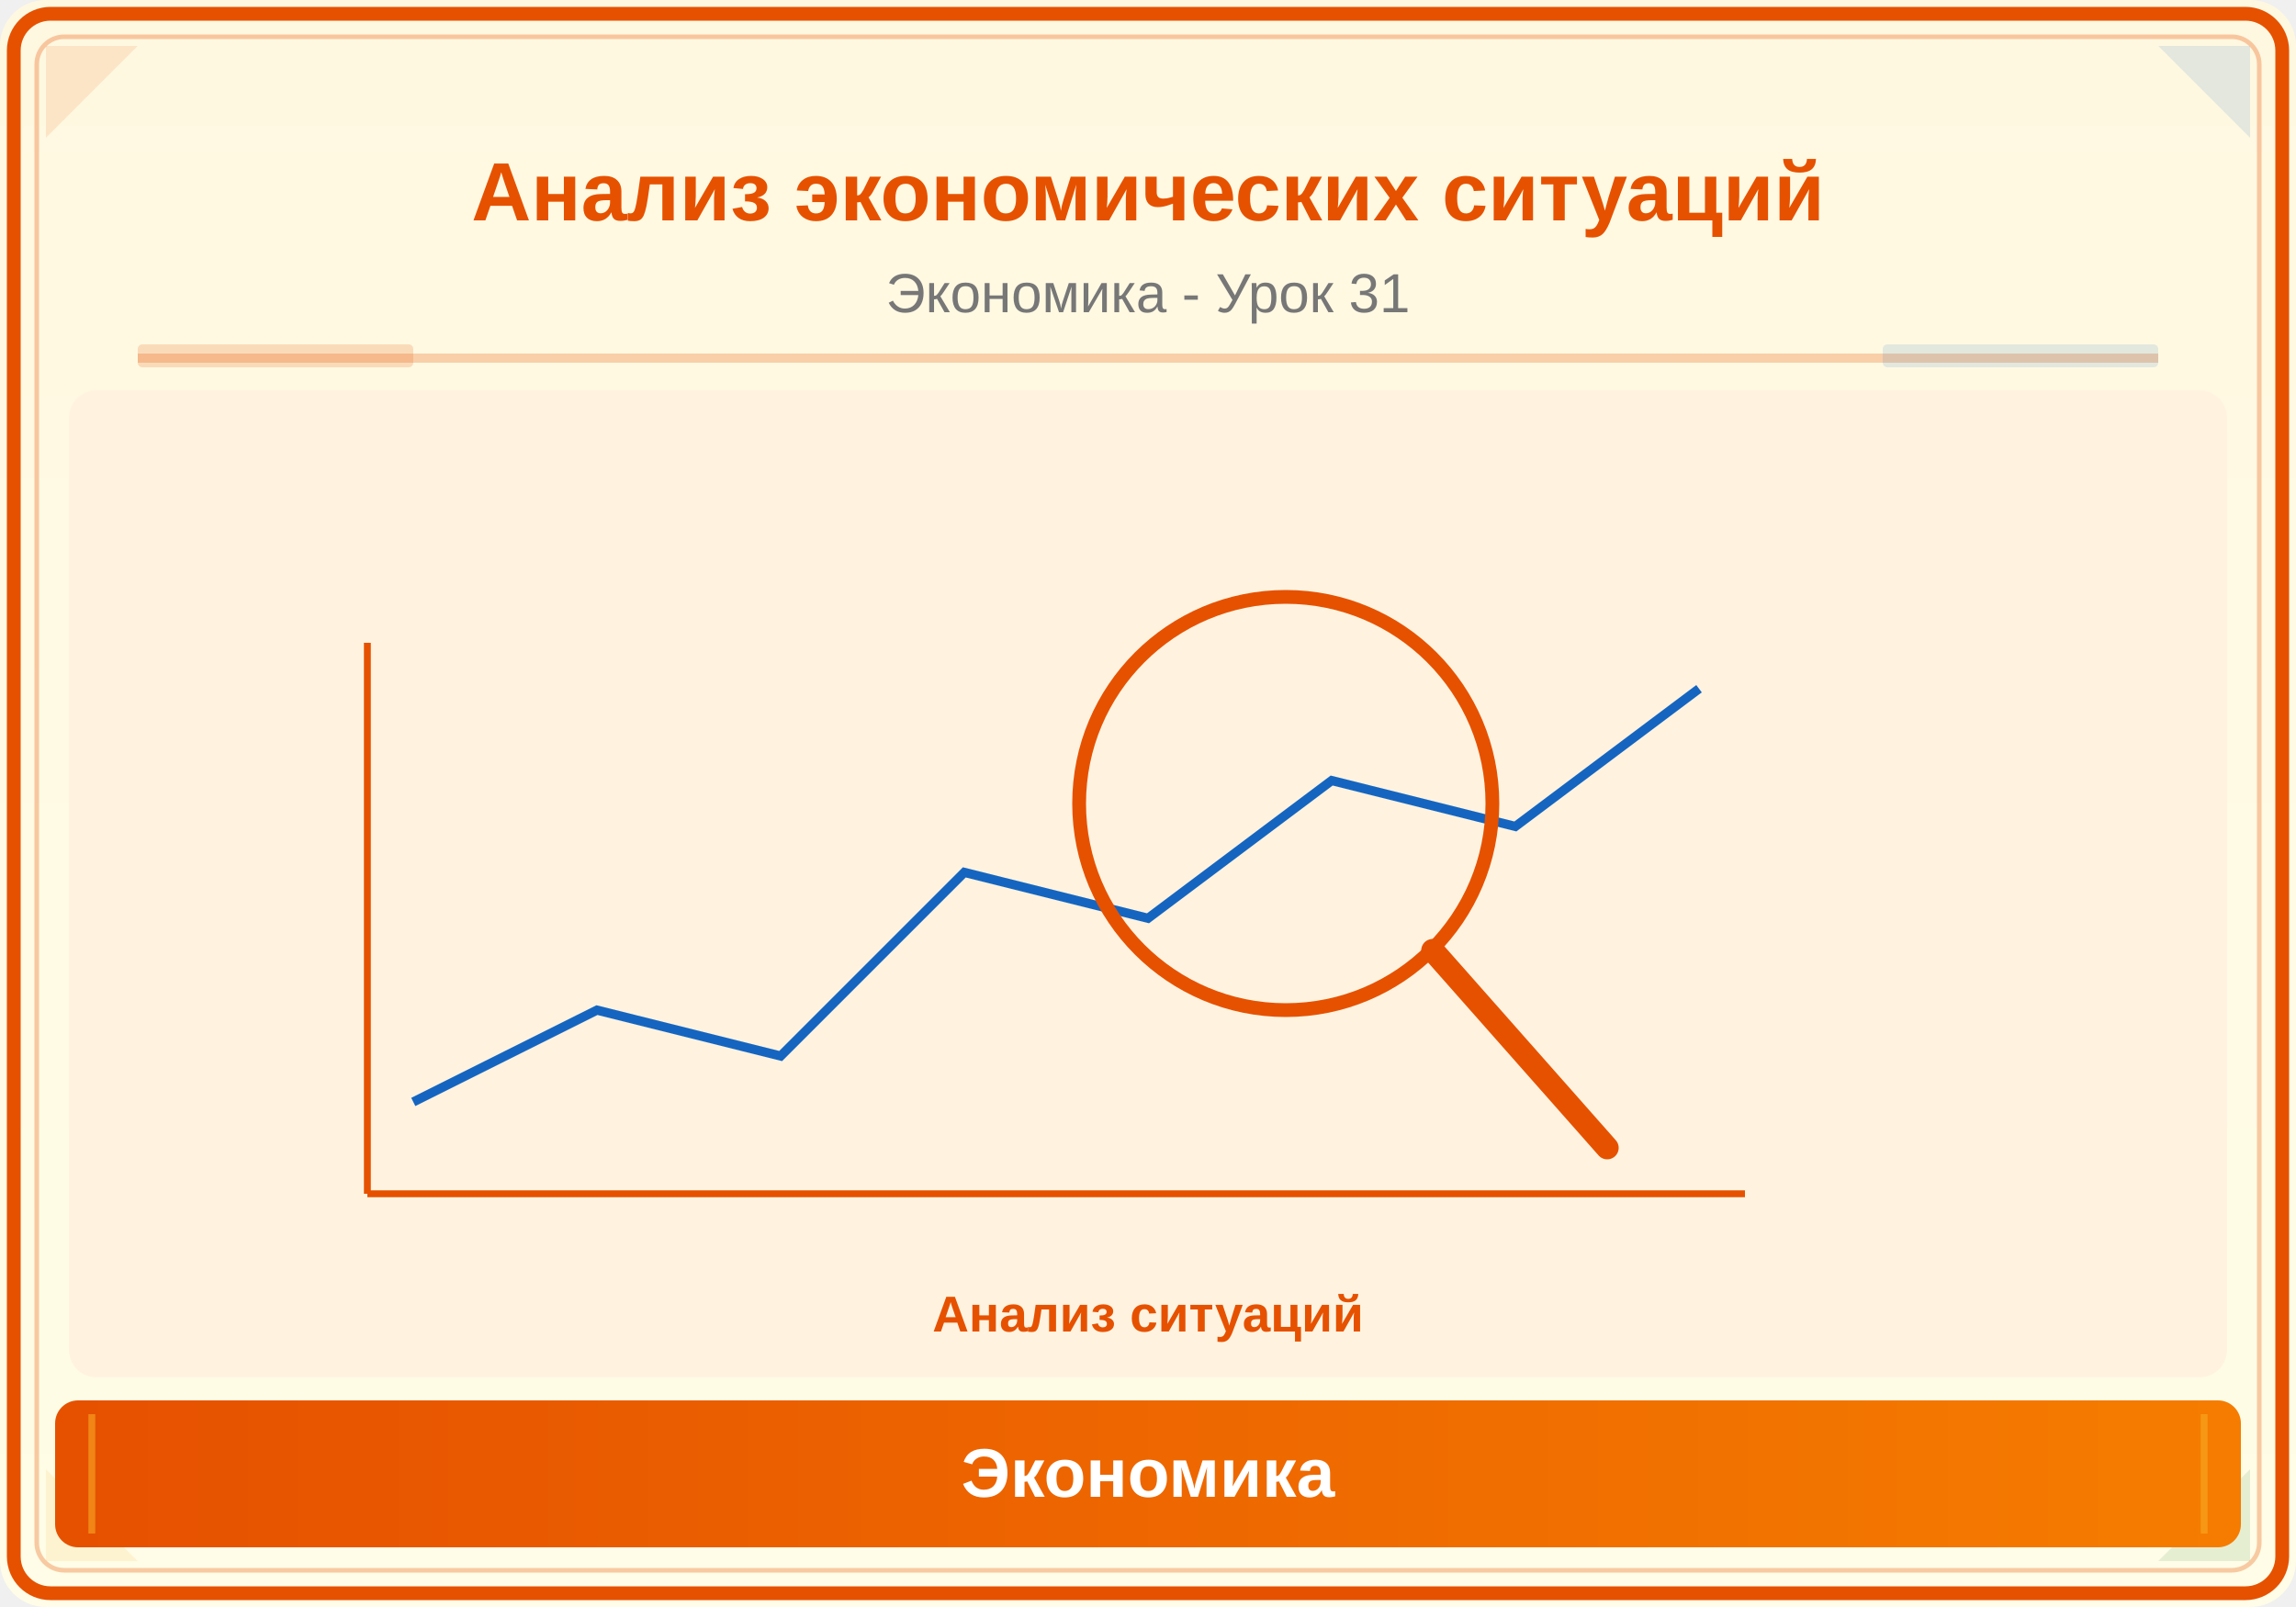
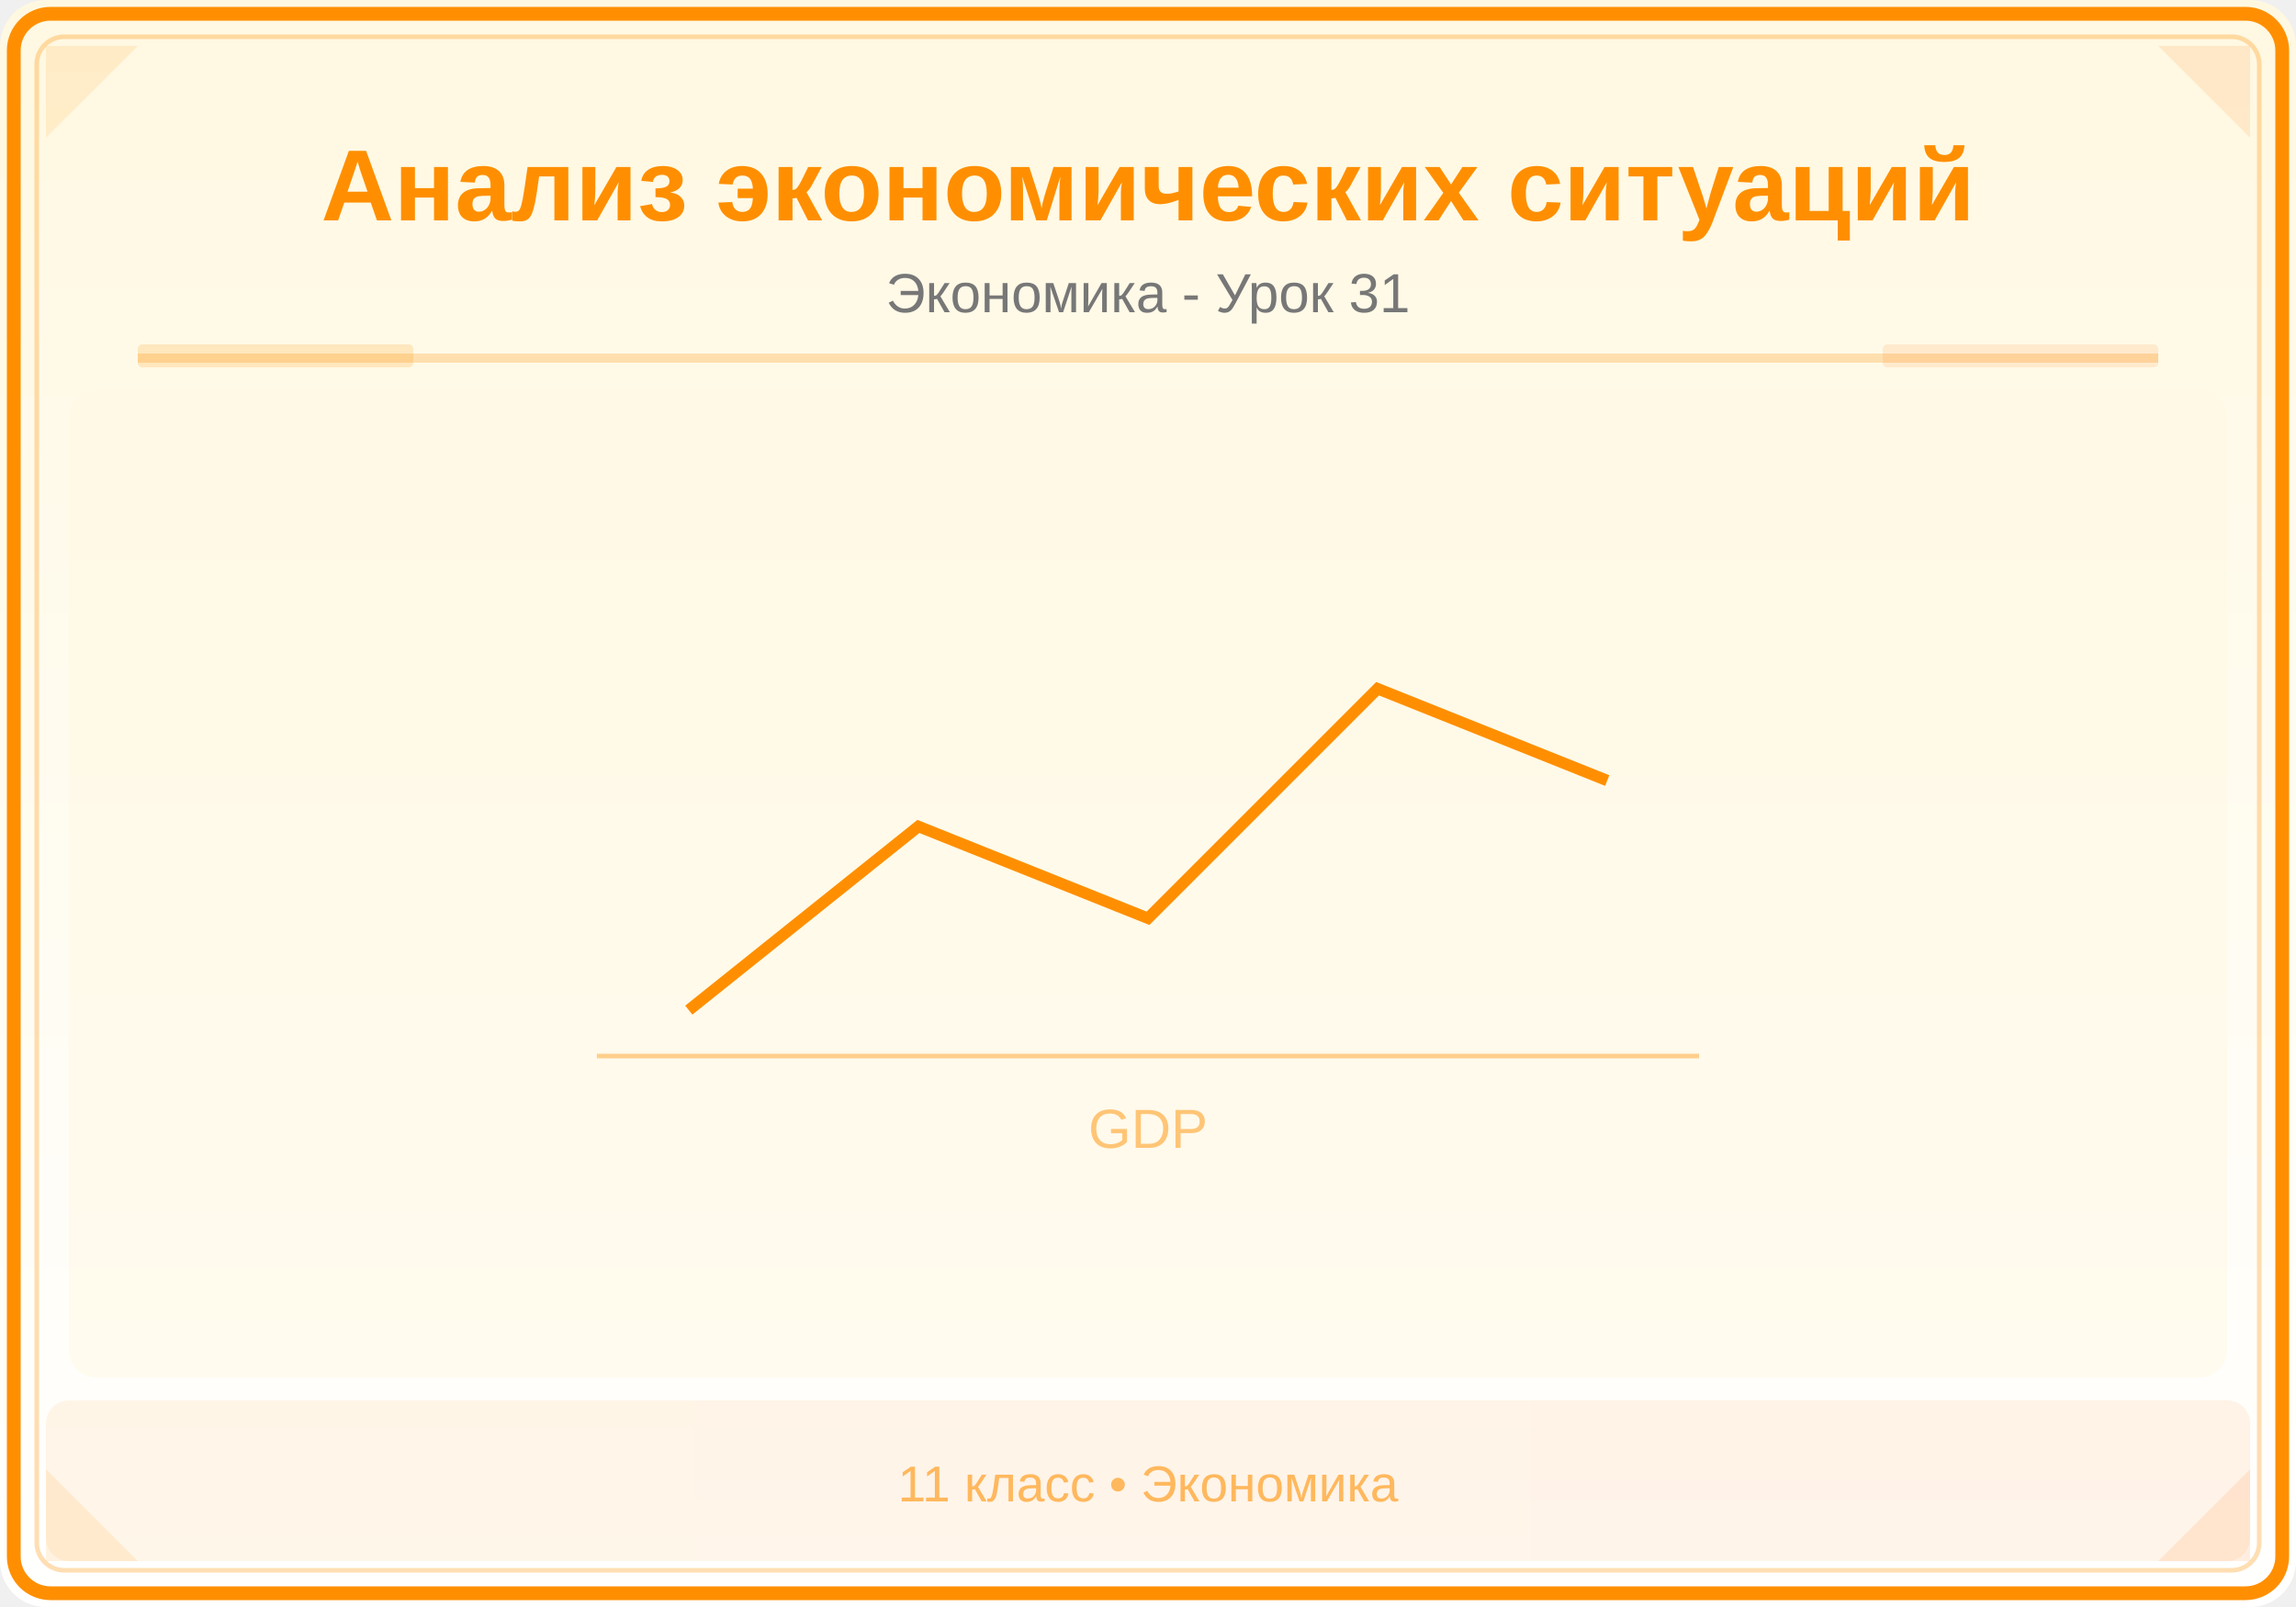
<svg xmlns="http://www.w3.org/2000/svg" viewBox="0 0 500 350">
  <defs>
    <linearGradient id="bg" x1="0" y1="0" x2="0" y2="1">
      <stop offset="0%" stop-color="#FFF8E1" />
-       <stop offset="100%" stop-color="#FFFDE7" />
+       <stop offset="100%" stop-color="#FFFFFF" />
    </linearGradient>
    <linearGradient id="panel" x1="0" y1="0" x2="1" y2="0">
-       <stop offset="0%" stop-color="#E65100" />
-       <stop offset="100%" stop-color="#F57C00" />
+       <stop offset="0%" stop-color="#FF8F00" />
+       <stop offset="100%" stop-color="#FF6F00" />
    </linearGradient>
  </defs>
  <rect width="500" height="350" fill="url(#bg)" rx="10" />
-   <rect x="3" y="3" width="494" height="344" rx="8" fill="none" stroke="#E65100" stroke-width="3" />
-   <rect x="8" y="8" width="484" height="334" rx="6" fill="none" stroke="#E65100" stroke-width="1" opacity="0.3" />
-   <polygon points="10,10 30,10 10,30" fill="#E65100" opacity="0.12" />
-   <polygon points="490,10 470,10 490,30" fill="#1565C0" opacity="0.12" />
-   <polygon points="10,340 30,340 10,320" fill="#F9A825" opacity="0.12" />
-   <polygon points="490,340 470,340 490,320" fill="#2E7D32" opacity="0.12" />
-   <text x="250" y="48" font-family="Arial,sans-serif" font-size="18" font-weight="bold" fill="#E65100" text-anchor="middle">Анализ экономических ситуаций</text>
+   <rect x="3" y="3" width="494" height="344" rx="8" fill="none" stroke="#FF8F00" stroke-width="3" />
+   <rect x="8" y="8" width="484" height="334" rx="6" fill="none" stroke="#FF8F00" stroke-width="1" opacity="0.3" />
+   <polygon points="10,10 30,10 10,30" fill="#FF8F00" opacity="0.12" />
+   <polygon points="490,10 470,10 490,30" fill="#FF6F00" opacity="0.12" />
+   <polygon points="10,340 30,340 10,320" fill="#FF8F00" opacity="0.12" />
+   <polygon points="490,340 470,340 490,320" fill="#FF6F00" opacity="0.12" />
+   <text x="250" y="48" font-family="Arial,sans-serif" font-size="22" font-weight="bold" fill="#FF8F00" text-anchor="middle">Анализ экономических ситуаций</text>
  <text x="250" y="68" font-family="Arial,sans-serif" font-size="12" fill="#777" text-anchor="middle">Экономика - Урок 31</text>
-   <line x1="30" y1="78" x2="470" y2="78" stroke="#E65100" stroke-width="2" opacity="0.25" />
-   <rect x="30" y="75" width="60" height="5" fill="#E65100" opacity="0.18" rx="1" />
-   <rect x="410" y="75" width="60" height="5" fill="#1565C0" opacity="0.12" rx="1" />
+   <line x1="30" y1="78" x2="470" y2="78" stroke="#FF8F00" stroke-width="2" opacity="0.25" />
+   <rect x="30" y="75" width="60" height="5" fill="#FF8F00" opacity="0.18" rx="1" />
+   <rect x="410" y="75" width="60" height="5" fill="#FF6F00" opacity="0.12" rx="1" />
  <clipPath id="ill">
    <rect x="15" y="85" width="470" height="215" rx="6" />
  </clipPath>
  <g clip-path="url(#ill)">
-     <rect x="15" y="85" width="470" height="215" fill="#FFF3E0" />
-     <line x1="80" y1="260" x2="80" y2="140" stroke="#E65100" stroke-width="1.5" />
-     <line x1="80" y1="260" x2="380" y2="260" stroke="#E65100" stroke-width="1.5" />
-     <polyline points="90,240 130,220 170,230 210,190 250,200 290,170 330,180 370,150" fill="none" stroke="#1565C0" stroke-width="2" />
-     <circle cx="280" cy="175" r="45" fill="none" stroke="#E65100" stroke-width="3" />
-     <line x1="312" y1="207" x2="350" y2="250" stroke="#E65100" stroke-width="5" stroke-linecap="round" />
-     <text x="250" y="290" font-family="Arial,sans-serif" font-size="11" fill="#E65100" text-anchor="middle" font-weight="bold">Анализ ситуаций</text>
+     <rect x="15" y="85" width="470" height="215" fill="#FFF8E1" opacity="0.5" />
+     <path d="M150,220 L200,180 L250,200 L300,150 L350,170" fill="none" stroke="#FF8F00" stroke-width="2.5" />
+     <line x1="130" y1="230" x2="370" y2="230" stroke="#FF8F00" stroke-width="1" opacity="0.4" />
+     <text x="250" y="250" font-family="Arial,sans-serif" font-size="12" fill="#FF8F00" text-anchor="middle" opacity="0.5">GDP</text>
  </g>
-   <rect x="12" y="305" width="476" height="32" rx="5" fill="url(#panel)" />
-   <line x1="20" y1="308" x2="20" y2="334" stroke="#F9A825" stroke-width="1.5" opacity="0.6" />
-   <line x1="480" y1="308" x2="480" y2="334" stroke="#F9A825" stroke-width="1.5" opacity="0.6" />
-   <text x="250" y="326" font-family="Arial,sans-serif" font-size="15" text-anchor="middle" fill="white" font-weight="bold">Экономика</text>
+   <rect x="10" y="305" width="480" height="35" fill="url(#panel)" opacity="0.08" rx="5" />
+   <text x="250" y="327" font-family="Arial,sans-serif" font-size="11" fill="#FF8F00" text-anchor="middle" opacity="0.6">11 класс • Экономика</text>
</svg>
